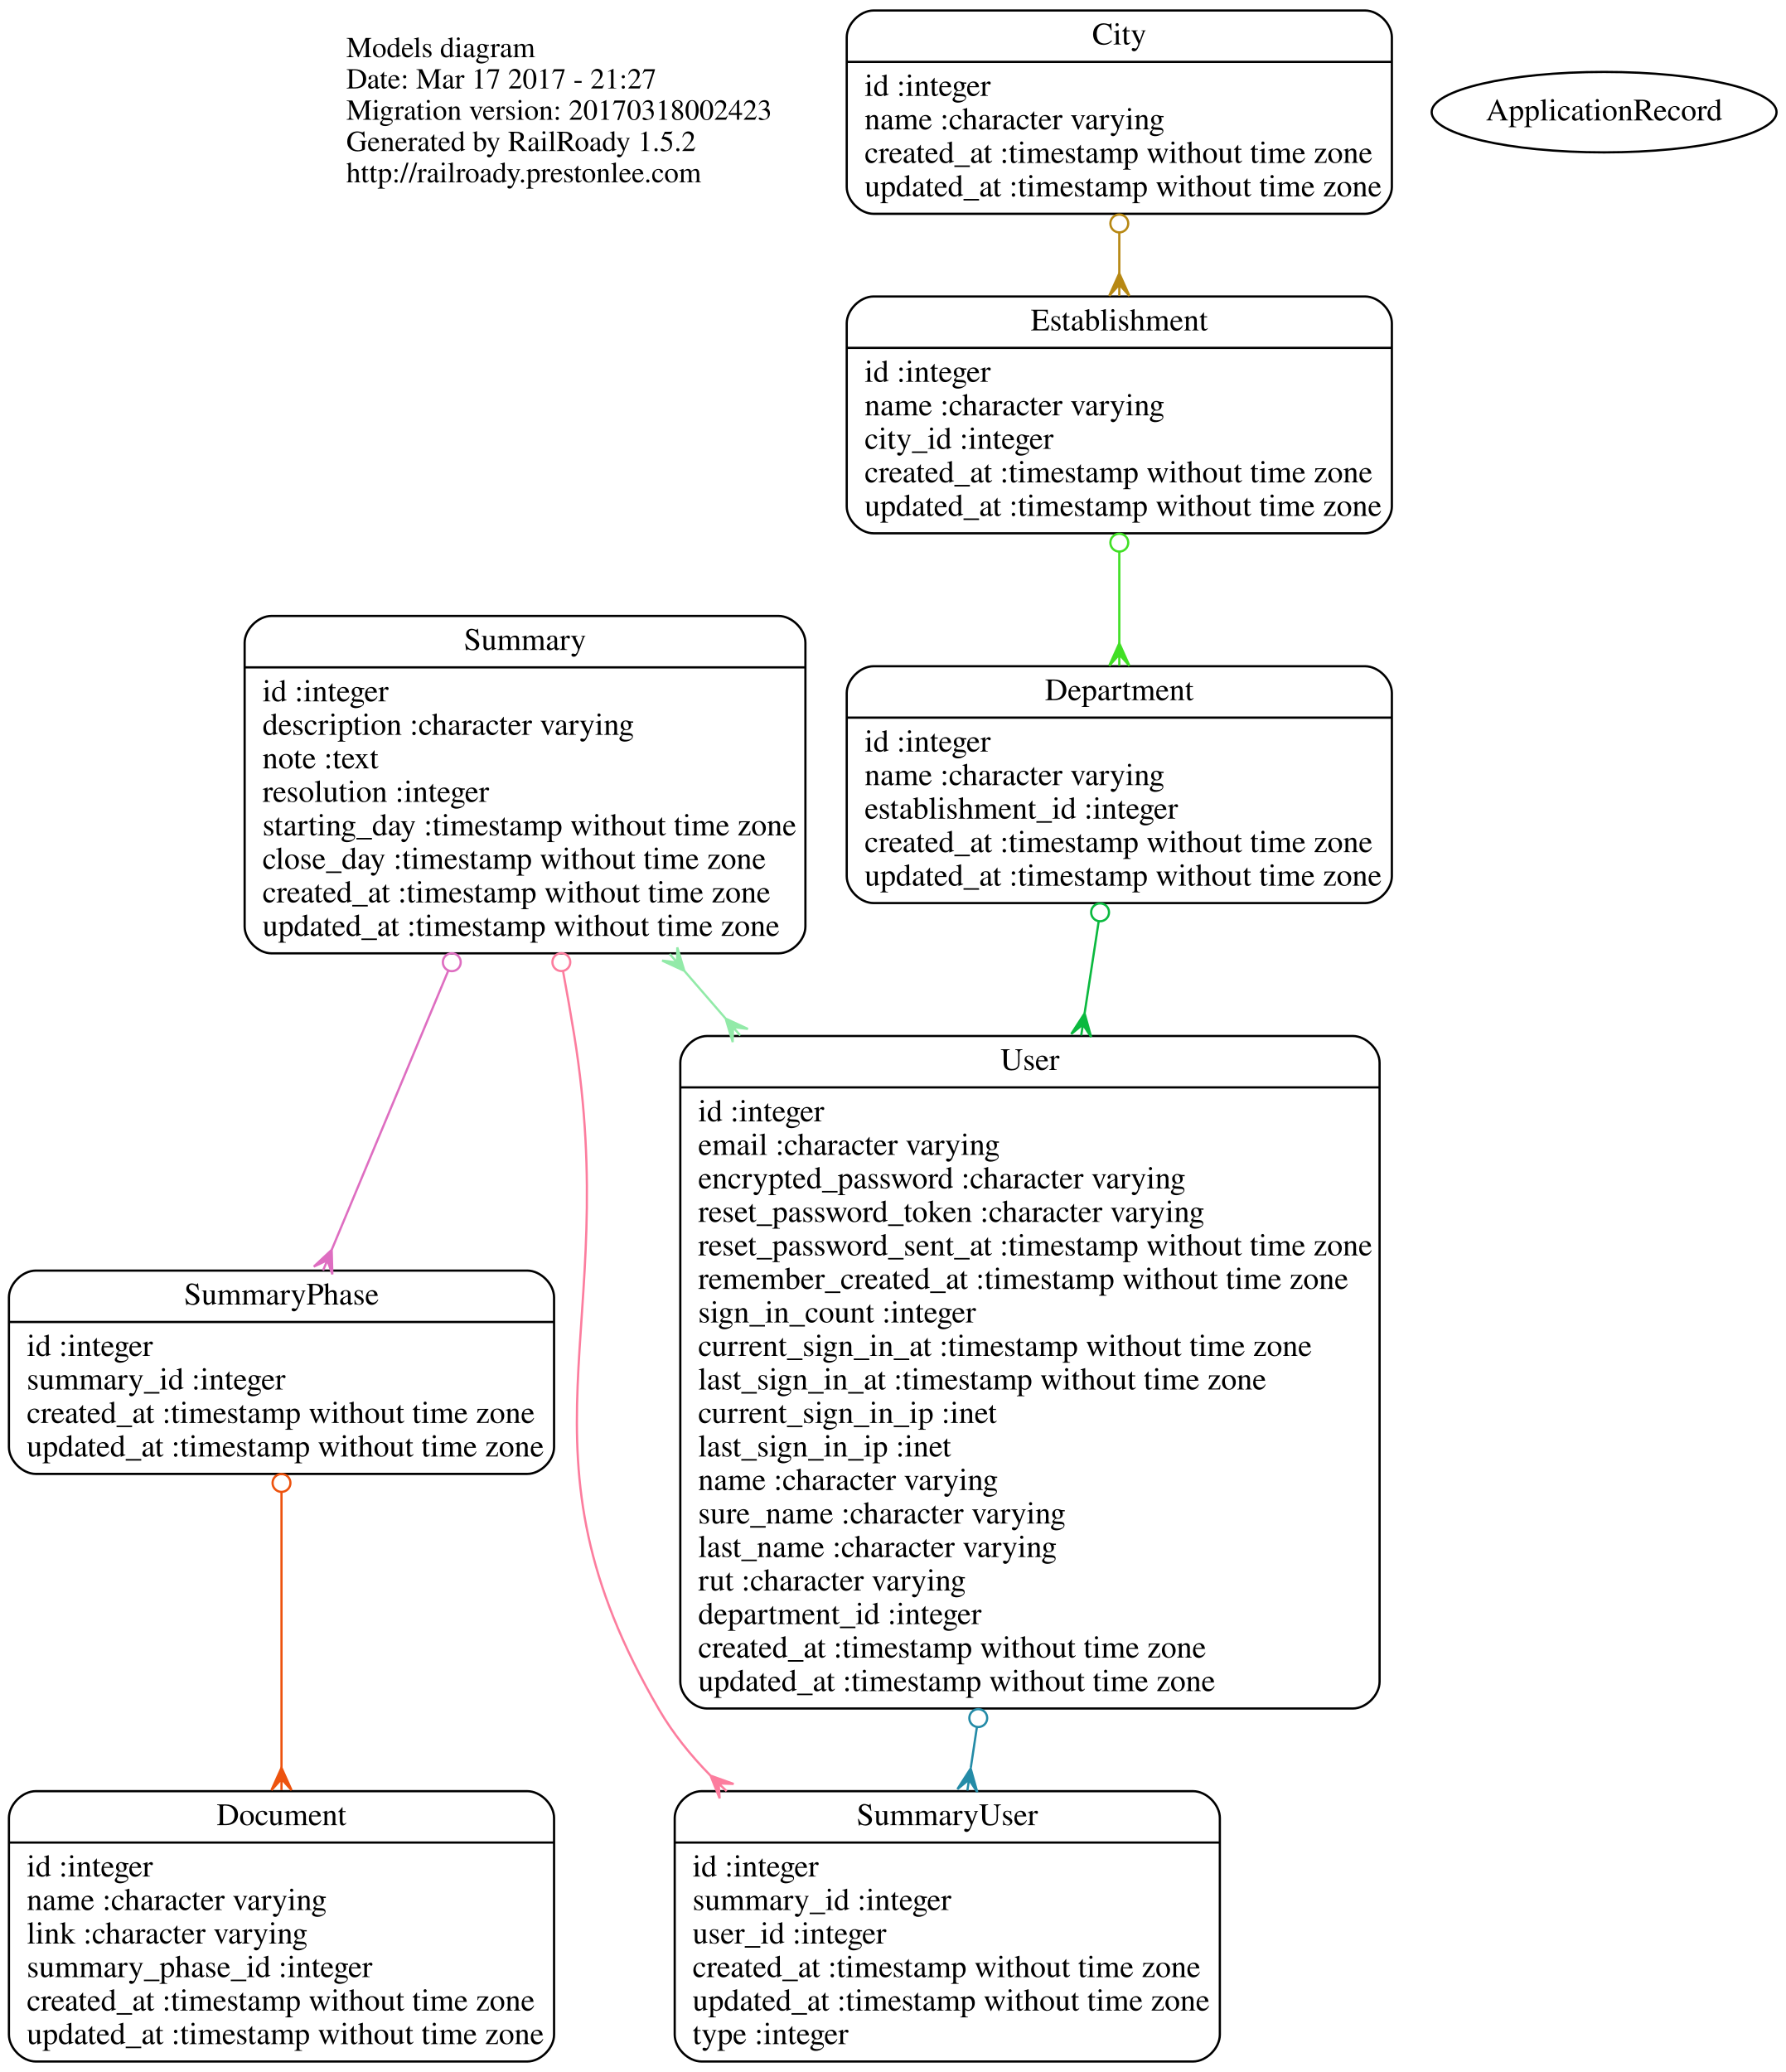
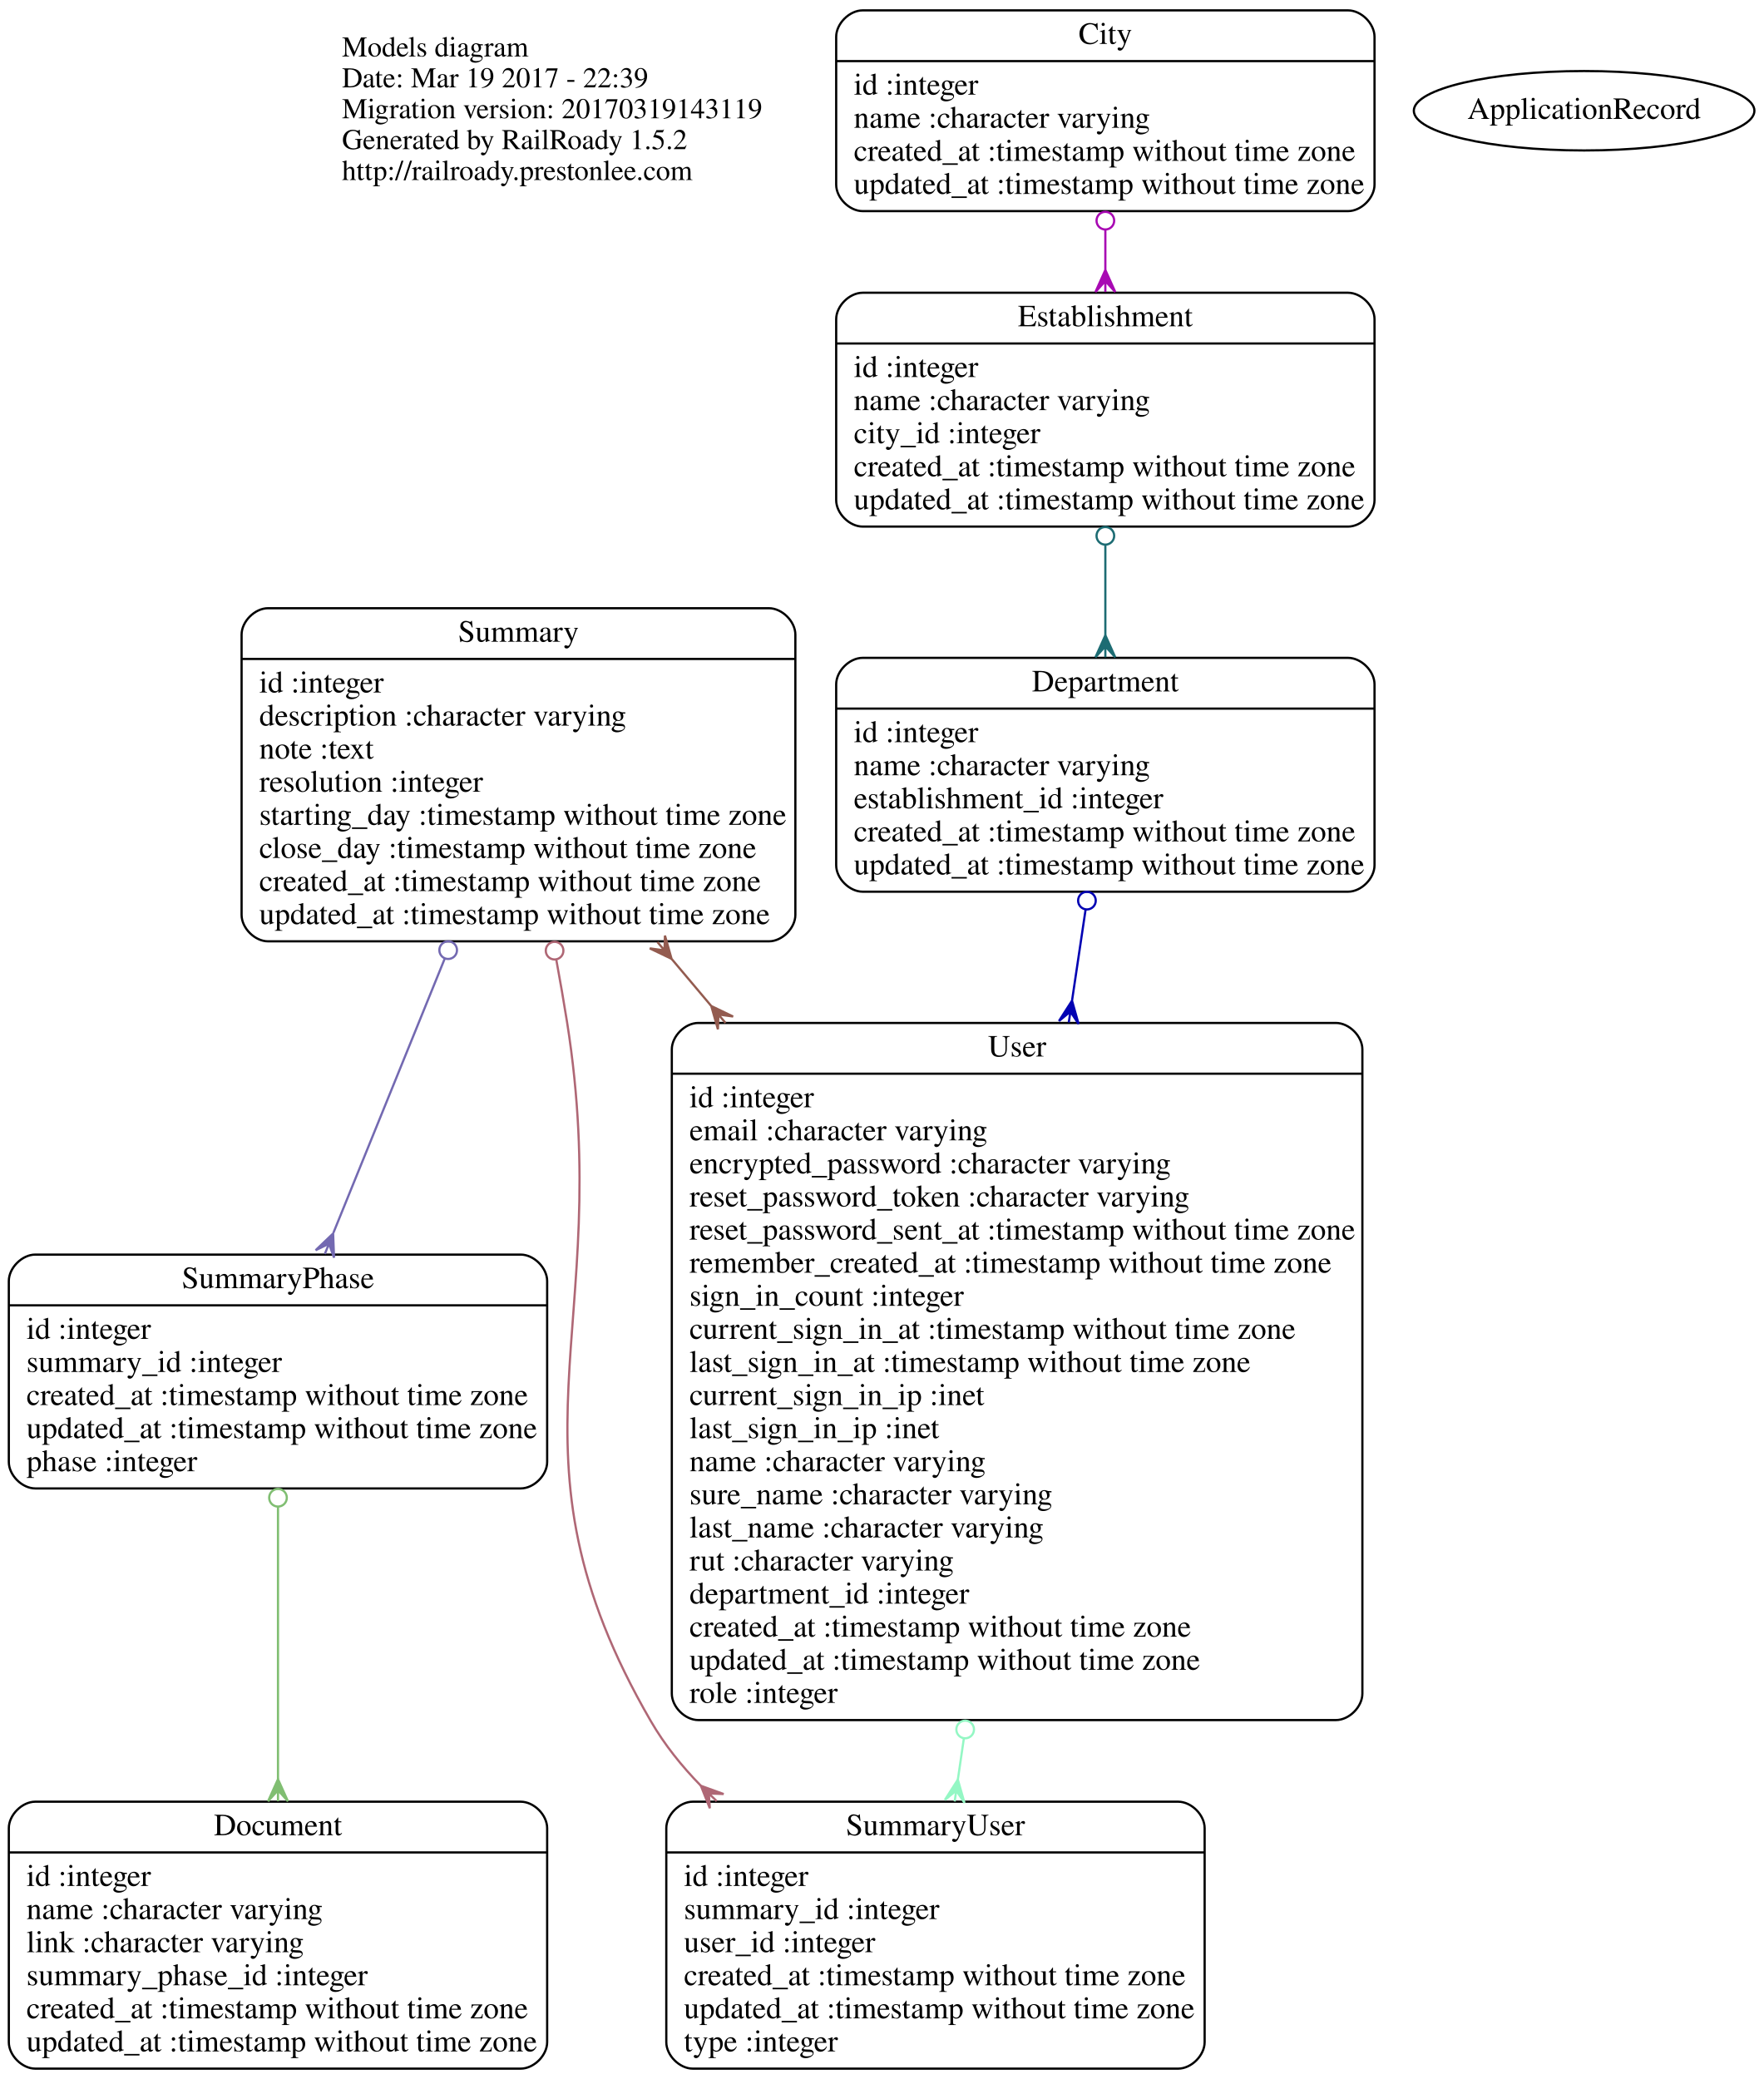
- <svg xmlns="http://www.w3.org/2000/svg" width="799pt" height="927pt" viewBox="0.00 0.00 799.34 927.00">
-   <g id="graph0" class="graph" transform="scale(1 1) rotate(0) translate(4 923)">
-     <polygon fill="none" stroke="none" points="-4,4 -4,-923 795.343,-923 795.343,4 -4,4" />
+ <svg xmlns="http://www.w3.org/2000/svg" width="799pt" height="942pt" viewBox="0.00 0.00 799.34 942.00">
+   <g id="graph0" class="graph" transform="scale(1 1) rotate(0) translate(4 938)">
+     <polygon fill="none" stroke="none" points="-4,4 -4,-938 795.343,-938 795.343,4 -4,4" />
    <g id="node1" class="node">
-       <text text-anchor="start" x="151" y="-897.6" font-family="Times,serif" font-size="13.00">Models diagram</text>
-       <text text-anchor="start" x="151" y="-883.6" font-family="Times,serif" font-size="13.00">Date: Mar 17 2017 - 21:27</text>
-       <text text-anchor="start" x="151" y="-869.6" font-family="Times,serif" font-size="13.00">Migration version: 20170318002423</text>
-       <text text-anchor="start" x="151" y="-855.6" font-family="Times,serif" font-size="13.00">Generated by RailRoady 1.5.2</text>
-       <text text-anchor="start" x="151" y="-841.6" font-family="Times,serif" font-size="13.00">http://railroady.prestonlee.com</text>
+       <text text-anchor="start" x="151" y="-912.6" font-family="Times,serif" font-size="13.00">Models diagram</text>
+       <text text-anchor="start" x="151" y="-898.6" font-family="Times,serif" font-size="13.00">Date: Mar 19 2017 - 22:39</text>
+       <text text-anchor="start" x="151" y="-884.6" font-family="Times,serif" font-size="13.00">Migration version: 20170319143119</text>
+       <text text-anchor="start" x="151" y="-870.6" font-family="Times,serif" font-size="13.00">Generated by RailRoady 1.5.2</text>
+       <text text-anchor="start" x="151" y="-856.6" font-family="Times,serif" font-size="13.00">http://railroady.prestonlee.com</text>
    </g>
    <g id="node2" class="node">
-       <path fill="none" stroke="black" d="M117.5,-496.5C117.5,-496.5 344.5,-496.5 344.5,-496.5 350.5,-496.5 356.5,-502.5 356.5,-508.5 356.5,-508.5 356.5,-635.5 356.5,-635.5 356.5,-641.5 350.5,-647.5 344.5,-647.5 344.5,-647.5 117.5,-647.5 117.5,-647.5 111.5,-647.5 105.5,-641.5 105.5,-635.5 105.5,-635.5 105.5,-508.5 105.5,-508.5 105.5,-502.5 111.5,-496.5 117.5,-496.5" />
-       <text text-anchor="middle" x="231" y="-632.3" font-family="Times,serif" font-size="14.00">Summary</text>
-       <polyline fill="none" stroke="black" points="105.5,-624.5 356.5,-624.5 " />
-       <text text-anchor="start" x="113.5" y="-609.3" font-family="Times,serif" font-size="14.00">id :integer</text>
-       <text text-anchor="start" x="113.5" y="-594.3" font-family="Times,serif" font-size="14.00">description :character varying</text>
-       <text text-anchor="start" x="113.5" y="-579.3" font-family="Times,serif" font-size="14.00">note :text</text>
-       <text text-anchor="start" x="113.5" y="-564.3" font-family="Times,serif" font-size="14.00">resolution :integer</text>
-       <text text-anchor="start" x="113.5" y="-549.3" font-family="Times,serif" font-size="14.00">starting_day :timestamp without time zone</text>
-       <text text-anchor="start" x="113.5" y="-534.3" font-family="Times,serif" font-size="14.00">close_day :timestamp without time zone</text>
-       <text text-anchor="start" x="113.5" y="-519.3" font-family="Times,serif" font-size="14.00">created_at :timestamp without time zone</text>
-       <text text-anchor="start" x="113.5" y="-504.3" font-family="Times,serif" font-size="14.00">updated_at :timestamp without time zone</text>
+       <path fill="none" stroke="black" d="M117.5,-511.5C117.5,-511.5 344.5,-511.5 344.5,-511.5 350.5,-511.5 356.5,-517.5 356.5,-523.5 356.5,-523.5 356.5,-650.5 356.5,-650.5 356.5,-656.5 350.5,-662.5 344.5,-662.5 344.5,-662.5 117.5,-662.5 117.5,-662.5 111.5,-662.5 105.5,-656.5 105.5,-650.5 105.5,-650.5 105.5,-523.5 105.5,-523.5 105.5,-517.5 111.5,-511.5 117.5,-511.5" />
+       <text text-anchor="middle" x="231" y="-647.3" font-family="Times,serif" font-size="14.00">Summary</text>
+       <polyline fill="none" stroke="black" points="105.5,-639.5 356.5,-639.5 " />
+       <text text-anchor="start" x="113.5" y="-624.3" font-family="Times,serif" font-size="14.00">id :integer</text>
+       <text text-anchor="start" x="113.5" y="-609.3" font-family="Times,serif" font-size="14.00">description :character varying</text>
+       <text text-anchor="start" x="113.5" y="-594.3" font-family="Times,serif" font-size="14.00">note :text</text>
+       <text text-anchor="start" x="113.5" y="-579.3" font-family="Times,serif" font-size="14.00">resolution :integer</text>
+       <text text-anchor="start" x="113.5" y="-564.3" font-family="Times,serif" font-size="14.00">starting_day :timestamp without time zone</text>
+       <text text-anchor="start" x="113.5" y="-549.3" font-family="Times,serif" font-size="14.00">close_day :timestamp without time zone</text>
+       <text text-anchor="start" x="113.5" y="-534.3" font-family="Times,serif" font-size="14.00">created_at :timestamp without time zone</text>
+       <text text-anchor="start" x="113.5" y="-519.3" font-family="Times,serif" font-size="14.00">updated_at :timestamp without time zone</text>
    </g>
    <g id="node5" class="node">
-       <path fill="none" stroke="black" d="M12,-263.5C12,-263.5 232,-263.5 232,-263.5 238,-263.5 244,-269.5 244,-275.5 244,-275.5 244,-342.5 244,-342.5 244,-348.5 238,-354.5 232,-354.5 232,-354.5 12,-354.5 12,-354.5 6,-354.5 0,-348.5 0,-342.5 0,-342.5 0,-275.5 0,-275.5 0,-269.5 6,-263.5 12,-263.5" />
-       <text text-anchor="middle" x="122" y="-339.3" font-family="Times,serif" font-size="14.00">SummaryPhase</text>
-       <polyline fill="none" stroke="black" points="0,-331.5 244,-331.5 " />
-       <text text-anchor="start" x="8" y="-316.3" font-family="Times,serif" font-size="14.00">id :integer</text>
-       <text text-anchor="start" x="8" y="-301.3" font-family="Times,serif" font-size="14.00">summary_id :integer</text>
-       <text text-anchor="start" x="8" y="-286.3" font-family="Times,serif" font-size="14.00">created_at :timestamp without time zone</text>
-       <text text-anchor="start" x="8" y="-271.3" font-family="Times,serif" font-size="14.00">updated_at :timestamp without time zone</text>
+       <path fill="none" stroke="black" d="M12,-263.5C12,-263.5 232,-263.5 232,-263.5 238,-263.5 244,-269.5 244,-275.5 244,-275.5 244,-357.5 244,-357.5 244,-363.5 238,-369.5 232,-369.5 232,-369.5 12,-369.5 12,-369.5 6,-369.5 0,-363.5 0,-357.5 0,-357.5 0,-275.5 0,-275.5 0,-269.5 6,-263.5 12,-263.5" />
+       <text text-anchor="middle" x="122" y="-354.3" font-family="Times,serif" font-size="14.00">SummaryPhase</text>
+       <polyline fill="none" stroke="black" points="0,-346.5 244,-346.5 " />
+       <text text-anchor="start" x="8" y="-331.3" font-family="Times,serif" font-size="14.00">id :integer</text>
+       <text text-anchor="start" x="8" y="-316.3" font-family="Times,serif" font-size="14.00">summary_id :integer</text>
+       <text text-anchor="start" x="8" y="-301.3" font-family="Times,serif" font-size="14.00">created_at :timestamp without time zone</text>
+       <text text-anchor="start" x="8" y="-286.3" font-family="Times,serif" font-size="14.00">updated_at :timestamp without time zone</text>
+       <text text-anchor="start" x="8" y="-271.3" font-family="Times,serif" font-size="14.00">phase :integer</text>
    </g>
    <g id="edge1" class="edge">
-       <path fill="none" stroke="#de6ec1" d="M196.587,-488.599C179.577,-447.868 159.532,-399.87 144.508,-363.895" />
-       <ellipse fill="none" stroke="#de6ec1" cx="198.223" cy="-492.517" rx="4" ry="4" />
-       <polygon fill="#de6ec1" stroke="#de6ec1" points="144.46,-363.78 144.759,-352.818 142.533,-359.166 140.606,-354.552 140.606,-354.552 140.606,-354.552 142.533,-359.166 136.454,-356.287 144.46,-363.78 144.46,-363.78" />
+       <path fill="none" stroke="#7369b1" d="M197.601,-503.729C181.347,-463.691 162.132,-416.357 147.141,-379.43" />
+       <ellipse fill="none" stroke="#7369b1" cx="199.133" cy="-507.502" rx="4" ry="4" />
+       <polygon fill="#7369b1" stroke="#7369b1" points="146.99,-379.058 147.398,-368.099 145.109,-374.425 143.228,-369.792 143.228,-369.792 143.228,-369.792 145.109,-374.425 139.059,-371.485 146.99,-379.058 146.99,-379.058" />
    </g>
    <g id="node8" class="node">
-       <path fill="none" stroke="black" d="M312.5,-158.5C312.5,-158.5 601.5,-158.5 601.5,-158.5 607.5,-158.5 613.5,-164.5 613.5,-170.5 613.5,-170.5 613.5,-447.5 613.5,-447.5 613.5,-453.5 607.5,-459.5 601.5,-459.5 601.5,-459.5 312.5,-459.5 312.5,-459.5 306.5,-459.5 300.5,-453.5 300.5,-447.5 300.5,-447.5 300.5,-170.5 300.5,-170.5 300.5,-164.5 306.5,-158.5 312.5,-158.5" />
-       <text text-anchor="middle" x="457" y="-444.3" font-family="Times,serif" font-size="14.00">User</text>
-       <polyline fill="none" stroke="black" points="300.5,-436.5 613.5,-436.5 " />
-       <text text-anchor="start" x="308.5" y="-421.3" font-family="Times,serif" font-size="14.00">id :integer</text>
-       <text text-anchor="start" x="308.5" y="-406.3" font-family="Times,serif" font-size="14.00">email :character varying</text>
-       <text text-anchor="start" x="308.5" y="-391.3" font-family="Times,serif" font-size="14.00">encrypted_password :character varying</text>
-       <text text-anchor="start" x="308.5" y="-376.3" font-family="Times,serif" font-size="14.00">reset_password_token :character varying</text>
-       <text text-anchor="start" x="308.5" y="-361.3" font-family="Times,serif" font-size="14.00">reset_password_sent_at :timestamp without time zone</text>
-       <text text-anchor="start" x="308.5" y="-346.3" font-family="Times,serif" font-size="14.00">remember_created_at :timestamp without time zone</text>
-       <text text-anchor="start" x="308.5" y="-331.3" font-family="Times,serif" font-size="14.00">sign_in_count :integer</text>
-       <text text-anchor="start" x="308.5" y="-316.3" font-family="Times,serif" font-size="14.00">current_sign_in_at :timestamp without time zone</text>
-       <text text-anchor="start" x="308.5" y="-301.3" font-family="Times,serif" font-size="14.00">last_sign_in_at :timestamp without time zone</text>
-       <text text-anchor="start" x="308.5" y="-286.3" font-family="Times,serif" font-size="14.00">current_sign_in_ip :inet</text>
-       <text text-anchor="start" x="308.5" y="-271.3" font-family="Times,serif" font-size="14.00">last_sign_in_ip :inet</text>
-       <text text-anchor="start" x="308.5" y="-256.3" font-family="Times,serif" font-size="14.00">name :character varying</text>
-       <text text-anchor="start" x="308.5" y="-241.3" font-family="Times,serif" font-size="14.00">sure_name :character varying</text>
-       <text text-anchor="start" x="308.5" y="-226.3" font-family="Times,serif" font-size="14.00">last_name :character varying</text>
-       <text text-anchor="start" x="308.5" y="-211.3" font-family="Times,serif" font-size="14.00">rut :character varying</text>
-       <text text-anchor="start" x="308.5" y="-196.3" font-family="Times,serif" font-size="14.00">department_id :integer</text>
-       <text text-anchor="start" x="308.5" y="-181.3" font-family="Times,serif" font-size="14.00">created_at :timestamp without time zone</text>
-       <text text-anchor="start" x="308.5" y="-166.3" font-family="Times,serif" font-size="14.00">updated_at :timestamp without time zone</text>
+       <path fill="none" stroke="black" d="M312.5,-158.5C312.5,-158.5 601.5,-158.5 601.5,-158.5 607.5,-158.5 613.5,-164.5 613.5,-170.5 613.5,-170.5 613.5,-462.5 613.5,-462.5 613.5,-468.5 607.5,-474.5 601.5,-474.5 601.5,-474.5 312.5,-474.5 312.5,-474.5 306.5,-474.5 300.5,-468.5 300.5,-462.5 300.5,-462.5 300.5,-170.5 300.5,-170.5 300.5,-164.5 306.5,-158.5 312.5,-158.5" />
+       <text text-anchor="middle" x="457" y="-459.3" font-family="Times,serif" font-size="14.00">User</text>
+       <polyline fill="none" stroke="black" points="300.5,-451.5 613.5,-451.5 " />
+       <text text-anchor="start" x="308.5" y="-436.3" font-family="Times,serif" font-size="14.00">id :integer</text>
+       <text text-anchor="start" x="308.5" y="-421.3" font-family="Times,serif" font-size="14.00">email :character varying</text>
+       <text text-anchor="start" x="308.5" y="-406.3" font-family="Times,serif" font-size="14.00">encrypted_password :character varying</text>
+       <text text-anchor="start" x="308.5" y="-391.3" font-family="Times,serif" font-size="14.00">reset_password_token :character varying</text>
+       <text text-anchor="start" x="308.5" y="-376.3" font-family="Times,serif" font-size="14.00">reset_password_sent_at :timestamp without time zone</text>
+       <text text-anchor="start" x="308.5" y="-361.3" font-family="Times,serif" font-size="14.00">remember_created_at :timestamp without time zone</text>
+       <text text-anchor="start" x="308.5" y="-346.3" font-family="Times,serif" font-size="14.00">sign_in_count :integer</text>
+       <text text-anchor="start" x="308.5" y="-331.3" font-family="Times,serif" font-size="14.00">current_sign_in_at :timestamp without time zone</text>
+       <text text-anchor="start" x="308.5" y="-316.3" font-family="Times,serif" font-size="14.00">last_sign_in_at :timestamp without time zone</text>
+       <text text-anchor="start" x="308.5" y="-301.3" font-family="Times,serif" font-size="14.00">current_sign_in_ip :inet</text>
+       <text text-anchor="start" x="308.5" y="-286.3" font-family="Times,serif" font-size="14.00">last_sign_in_ip :inet</text>
+       <text text-anchor="start" x="308.5" y="-271.3" font-family="Times,serif" font-size="14.00">name :character varying</text>
+       <text text-anchor="start" x="308.5" y="-256.3" font-family="Times,serif" font-size="14.00">sure_name :character varying</text>
+       <text text-anchor="start" x="308.5" y="-241.3" font-family="Times,serif" font-size="14.00">last_name :character varying</text>
+       <text text-anchor="start" x="308.5" y="-226.3" font-family="Times,serif" font-size="14.00">rut :character varying</text>
+       <text text-anchor="start" x="308.5" y="-211.3" font-family="Times,serif" font-size="14.00">department_id :integer</text>
+       <text text-anchor="start" x="308.5" y="-196.3" font-family="Times,serif" font-size="14.00">created_at :timestamp without time zone</text>
+       <text text-anchor="start" x="308.5" y="-181.3" font-family="Times,serif" font-size="14.00">updated_at :timestamp without time zone</text>
+       <text text-anchor="start" x="308.5" y="-166.3" font-family="Times,serif" font-size="14.00">role :integer</text>
    </g>
    <g id="edge3" class="edge">
-       <path fill="none" stroke="#92eaa8" d="M302.439,-488.497C308.347,-481.674 314.431,-474.648 320.613,-467.509" />
-       <polygon fill="#92eaa8" stroke="#92eaa8" points="302.309,-488.648 292.361,-493.262 299.036,-492.428 295.763,-496.208 295.763,-496.208 295.763,-496.208 299.036,-492.428 299.164,-499.154 302.309,-488.648 302.309,-488.648" />
-       <polygon fill="#92eaa8" stroke="#92eaa8" points="320.809,-467.282 330.757,-462.668 324.082,-463.502 327.355,-459.723 327.355,-459.723 327.355,-459.723 324.082,-463.502 323.953,-456.777 320.809,-467.282 320.809,-467.282" />
+       <path fill="none" stroke="#935b4f" d="M300.468,-503.468C306.235,-496.617 312.181,-489.553 318.231,-482.365" />
+       <polygon fill="#935b4f" stroke="#935b4f" points="300.393,-503.557 290.511,-508.31 297.173,-507.382 293.954,-511.208 293.954,-511.208 293.954,-511.208 297.173,-507.382 297.396,-514.106 300.393,-503.557 300.393,-503.557" />
+       <polygon fill="#935b4f" stroke="#935b4f" points="318.393,-482.173 328.275,-477.42 321.613,-478.347 324.832,-474.522 324.832,-474.522 324.832,-474.522 321.613,-478.347 321.39,-471.624 318.393,-482.173 318.393,-482.173" />
    </g>
    <g id="node9" class="node">
      <path fill="none" stroke="black" d="M310,-0.5C310,-0.5 530,-0.5 530,-0.5 536,-0.5 542,-6.5 542,-12.5 542,-12.5 542,-109.5 542,-109.5 542,-115.5 536,-121.5 530,-121.5 530,-121.5 310,-121.5 310,-121.5 304,-121.5 298,-115.5 298,-109.5 298,-109.5 298,-12.5 298,-12.5 298,-6.5 304,-0.5 310,-0.5" />
      <text text-anchor="middle" x="420" y="-106.3" font-family="Times,serif" font-size="14.00">SummaryUser</text>
      <polyline fill="none" stroke="black" points="298,-98.5 542,-98.5 " />
      <text text-anchor="start" x="306" y="-83.3" font-family="Times,serif" font-size="14.00">id :integer</text>
      <text text-anchor="start" x="306" y="-68.3" font-family="Times,serif" font-size="14.00">summary_id :integer</text>
      <text text-anchor="start" x="306" y="-53.3" font-family="Times,serif" font-size="14.00">user_id :integer</text>
      <text text-anchor="start" x="306" y="-38.3" font-family="Times,serif" font-size="14.00">created_at :timestamp without time zone</text>
      <text text-anchor="start" x="306" y="-23.3" font-family="Times,serif" font-size="14.00">updated_at :timestamp without time zone</text>
      <text text-anchor="start" x="306" y="-8.3" font-family="Times,serif" font-size="14.00">type :integer</text>
    </g>
    <g id="edge2" class="edge">
-       <path fill="none" stroke="#fc7d9e" d="M248.025,-488.472C249.803,-478.89 251.505,-469.242 253,-460 274.608,-326.456 222.833,-274.851 291,-158 297.216,-147.345 305.129,-137.508 313.969,-128.524" />
-       <ellipse fill="none" stroke="#fc7d9e" cx="247.255" cy="-492.564" rx="4" ry="4" />
-       <polygon fill="#fc7d9e" stroke="#fc7d9e" points="314.048,-128.448 324.368,-124.74 317.645,-124.975 321.242,-121.503 321.242,-121.503 321.242,-121.503 317.645,-124.975 318.117,-118.265 314.048,-128.448 314.048,-128.448" />
+       <path fill="none" stroke="#af6775" d="M248.123,-503.245C249.875,-493.739 251.544,-484.171 253,-475 275.254,-334.858 219.859,-280.776 291,-158 297.129,-147.422 304.937,-137.654 313.669,-128.728" />
+       <ellipse fill="none" stroke="#af6775" cx="247.369" cy="-507.274" rx="4" ry="4" />
+       <polygon fill="#af6775" stroke="#af6775" points="313.68,-128.716 323.99,-124.979 317.268,-125.233 320.855,-121.75 320.855,-121.75 320.855,-121.75 317.268,-125.233 317.721,-118.522 313.68,-128.716 313.68,-128.716" />
    </g>
    <g id="node3" class="node">
-       <path fill="none" stroke="black" d="M387,-519C387,-519 607,-519 607,-519 613,-519 619,-525 619,-531 619,-531 619,-613 619,-613 619,-619 613,-625 607,-625 607,-625 387,-625 387,-625 381,-625 375,-619 375,-613 375,-613 375,-531 375,-531 375,-525 381,-519 387,-519" />
-       <text text-anchor="middle" x="497" y="-609.8" font-family="Times,serif" font-size="14.00">Department</text>
-       <polyline fill="none" stroke="black" points="375,-602 619,-602 " />
-       <text text-anchor="start" x="383" y="-586.8" font-family="Times,serif" font-size="14.00">id :integer</text>
-       <text text-anchor="start" x="383" y="-571.8" font-family="Times,serif" font-size="14.00">name :character varying</text>
-       <text text-anchor="start" x="383" y="-556.8" font-family="Times,serif" font-size="14.00">establishment_id :integer</text>
-       <text text-anchor="start" x="383" y="-541.8" font-family="Times,serif" font-size="14.00">created_at :timestamp without time zone</text>
-       <text text-anchor="start" x="383" y="-526.8" font-family="Times,serif" font-size="14.00">updated_at :timestamp without time zone</text>
+       <path fill="none" stroke="black" d="M387,-534C387,-534 607,-534 607,-534 613,-534 619,-540 619,-546 619,-546 619,-628 619,-628 619,-634 613,-640 607,-640 607,-640 387,-640 387,-640 381,-640 375,-634 375,-628 375,-628 375,-546 375,-546 375,-540 381,-534 387,-534" />
+       <text text-anchor="middle" x="497" y="-624.8" font-family="Times,serif" font-size="14.00">Department</text>
+       <polyline fill="none" stroke="black" points="375,-617 619,-617 " />
+       <text text-anchor="start" x="383" y="-601.8" font-family="Times,serif" font-size="14.00">id :integer</text>
+       <text text-anchor="start" x="383" y="-586.8" font-family="Times,serif" font-size="14.00">name :character varying</text>
+       <text text-anchor="start" x="383" y="-571.8" font-family="Times,serif" font-size="14.00">establishment_id :integer</text>
+       <text text-anchor="start" x="383" y="-556.8" font-family="Times,serif" font-size="14.00">created_at :timestamp without time zone</text>
+       <text text-anchor="start" x="383" y="-541.8" font-family="Times,serif" font-size="14.00">updated_at :timestamp without time zone</text>
    </g>
    <g id="edge4" class="edge">
-       <path fill="none" stroke="#0bb93f" d="M487.78,-510.837C485.838,-498.167 483.703,-484.235 481.49,-469.799" />
-       <ellipse fill="none" stroke="#0bb93f" cx="488.396" cy="-514.856" rx="4" ry="4" />
-       <polygon fill="#0bb93f" stroke="#0bb93f" points="481.463,-469.618 484.396,-459.052 480.705,-464.676 479.948,-459.734 479.948,-459.734 479.948,-459.734 480.705,-464.676 475.5,-460.415 481.463,-469.618 481.463,-469.618" />
+       <path fill="none" stroke="#0202b3" d="M488.053,-525.944C486.166,-513.278 484.088,-499.327 481.928,-484.826" />
+       <ellipse fill="none" stroke="#0202b3" cx="488.651" cy="-529.956" rx="4" ry="4" />
+       <polygon fill="#0202b3" stroke="#0202b3" points="481.894,-484.6 484.871,-474.046 481.157,-479.654 480.42,-474.709 480.42,-474.709 480.42,-474.709 481.157,-479.654 475.969,-475.372 481.894,-484.6 481.894,-484.6" />
    </g>
    <g id="node4" class="node">
-       <path fill="none" stroke="black" d="M387,-827.5C387,-827.5 607,-827.5 607,-827.5 613,-827.5 619,-833.5 619,-839.5 619,-839.5 619,-906.5 619,-906.5 619,-912.5 613,-918.5 607,-918.5 607,-918.5 387,-918.5 387,-918.5 381,-918.5 375,-912.5 375,-906.5 375,-906.5 375,-839.5 375,-839.5 375,-833.5 381,-827.5 387,-827.5" />
-       <text text-anchor="middle" x="497" y="-903.3" font-family="Times,serif" font-size="14.00">City</text>
-       <polyline fill="none" stroke="black" points="375,-895.5 619,-895.5 " />
-       <text text-anchor="start" x="383" y="-880.3" font-family="Times,serif" font-size="14.00">id :integer</text>
-       <text text-anchor="start" x="383" y="-865.3" font-family="Times,serif" font-size="14.00">name :character varying</text>
-       <text text-anchor="start" x="383" y="-850.3" font-family="Times,serif" font-size="14.00">created_at :timestamp without time zone</text>
-       <text text-anchor="start" x="383" y="-835.3" font-family="Times,serif" font-size="14.00">updated_at :timestamp without time zone</text>
+       <path fill="none" stroke="black" d="M387,-842.5C387,-842.5 607,-842.5 607,-842.5 613,-842.5 619,-848.5 619,-854.5 619,-854.5 619,-921.5 619,-921.5 619,-927.5 613,-933.5 607,-933.5 607,-933.5 387,-933.5 387,-933.5 381,-933.5 375,-927.5 375,-921.5 375,-921.5 375,-854.5 375,-854.5 375,-848.5 381,-842.5 387,-842.5" />
+       <text text-anchor="middle" x="497" y="-918.3" font-family="Times,serif" font-size="14.00">City</text>
+       <polyline fill="none" stroke="black" points="375,-910.5 619,-910.5 " />
+       <text text-anchor="start" x="383" y="-895.3" font-family="Times,serif" font-size="14.00">id :integer</text>
+       <text text-anchor="start" x="383" y="-880.3" font-family="Times,serif" font-size="14.00">name :character varying</text>
+       <text text-anchor="start" x="383" y="-865.3" font-family="Times,serif" font-size="14.00">created_at :timestamp without time zone</text>
+       <text text-anchor="start" x="383" y="-850.3" font-family="Times,serif" font-size="14.00">updated_at :timestamp without time zone</text>
    </g>
    <g id="node10" class="node">
-       <path fill="none" stroke="black" d="M387,-684.5C387,-684.5 607,-684.5 607,-684.5 613,-684.5 619,-690.5 619,-696.5 619,-696.5 619,-778.5 619,-778.5 619,-784.5 613,-790.5 607,-790.5 607,-790.5 387,-790.5 387,-790.5 381,-790.5 375,-784.5 375,-778.5 375,-778.5 375,-696.5 375,-696.5 375,-690.5 381,-684.5 387,-684.5" />
-       <text text-anchor="middle" x="497" y="-775.3" font-family="Times,serif" font-size="14.00">Establishment</text>
-       <polyline fill="none" stroke="black" points="375,-767.5 619,-767.5 " />
-       <text text-anchor="start" x="383" y="-752.3" font-family="Times,serif" font-size="14.00">id :integer</text>
-       <text text-anchor="start" x="383" y="-737.3" font-family="Times,serif" font-size="14.00">name :character varying</text>
-       <text text-anchor="start" x="383" y="-722.3" font-family="Times,serif" font-size="14.00">city_id :integer</text>
-       <text text-anchor="start" x="383" y="-707.3" font-family="Times,serif" font-size="14.00">created_at :timestamp without time zone</text>
-       <text text-anchor="start" x="383" y="-692.3" font-family="Times,serif" font-size="14.00">updated_at :timestamp without time zone</text>
+       <path fill="none" stroke="black" d="M387,-699.5C387,-699.5 607,-699.5 607,-699.5 613,-699.5 619,-705.5 619,-711.5 619,-711.5 619,-793.5 619,-793.5 619,-799.5 613,-805.5 607,-805.5 607,-805.5 387,-805.5 387,-805.5 381,-805.5 375,-799.5 375,-793.5 375,-793.5 375,-711.5 375,-711.5 375,-705.5 381,-699.5 387,-699.5" />
+       <text text-anchor="middle" x="497" y="-790.3" font-family="Times,serif" font-size="14.00">Establishment</text>
+       <polyline fill="none" stroke="black" points="375,-782.5 619,-782.5 " />
+       <text text-anchor="start" x="383" y="-767.3" font-family="Times,serif" font-size="14.00">id :integer</text>
+       <text text-anchor="start" x="383" y="-752.3" font-family="Times,serif" font-size="14.00">name :character varying</text>
+       <text text-anchor="start" x="383" y="-737.3" font-family="Times,serif" font-size="14.00">city_id :integer</text>
+       <text text-anchor="start" x="383" y="-722.3" font-family="Times,serif" font-size="14.00">created_at :timestamp without time zone</text>
+       <text text-anchor="start" x="383" y="-707.3" font-family="Times,serif" font-size="14.00">updated_at :timestamp without time zone</text>
    </g>
    <g id="edge5" class="edge">
-       <path fill="none" stroke="#b78813" d="M497,-819.111C497,-813.148 497,-807.03 497,-800.96" />
-       <ellipse fill="none" stroke="#b78813" cx="497" cy="-823.175" rx="4" ry="4" />
-       <polygon fill="#b78813" stroke="#b78813" points="497,-800.824 501.5,-790.824 497,-795.824 497,-790.824 497,-790.824 497,-790.824 497,-795.824 492.5,-790.824 497,-800.824 497,-800.824" />
+       <path fill="none" stroke="#a809b3" d="M497,-834.111C497,-828.148 497,-822.03 497,-815.96" />
+       <ellipse fill="none" stroke="#a809b3" cx="497" cy="-838.175" rx="4" ry="4" />
+       <polygon fill="#a809b3" stroke="#a809b3" points="497,-815.824 501.5,-805.824 497,-810.824 497,-805.824 497,-805.824 497,-805.824 497,-810.824 492.5,-805.824 497,-815.824 497,-815.824" />
    </g>
    <g id="node7" class="node">
      <path fill="none" stroke="black" d="M12,-0.5C12,-0.5 232,-0.5 232,-0.5 238,-0.5 244,-6.5 244,-12.5 244,-12.5 244,-109.5 244,-109.5 244,-115.5 238,-121.5 232,-121.5 232,-121.5 12,-121.5 12,-121.5 6,-121.5 0,-115.5 0,-109.5 0,-109.5 0,-12.5 0,-12.5 0,-6.5 6,-0.5 12,-0.5" />
      <text text-anchor="middle" x="122" y="-106.3" font-family="Times,serif" font-size="14.00">Document</text>
      <polyline fill="none" stroke="black" points="0,-98.5 244,-98.5 " />
      <text text-anchor="start" x="8" y="-83.3" font-family="Times,serif" font-size="14.00">id :integer</text>
      <text text-anchor="start" x="8" y="-68.3" font-family="Times,serif" font-size="14.00">name :character varying</text>
      <text text-anchor="start" x="8" y="-53.3" font-family="Times,serif" font-size="14.00">link :character varying</text>
      <text text-anchor="start" x="8" y="-38.3" font-family="Times,serif" font-size="14.00">summary_phase_id :integer</text>
      <text text-anchor="start" x="8" y="-23.3" font-family="Times,serif" font-size="14.00">created_at :timestamp without time zone</text>
      <text text-anchor="start" x="8" y="-8.3" font-family="Times,serif" font-size="14.00">updated_at :timestamp without time zone</text>
    </g>
    <g id="edge6" class="edge">
-       <path fill="none" stroke="#ed530e" d="M122,-255.326C122,-219.319 122,-171.203 122,-131.981" />
-       <ellipse fill="none" stroke="#ed530e" cx="122" cy="-259.451" rx="4" ry="4" />
-       <polygon fill="#ed530e" stroke="#ed530e" points="122,-131.955 126.5,-121.955 122,-126.955 122,-121.955 122,-121.955 122,-121.955 122,-126.955 117.5,-121.955 122,-131.955 122,-131.955" />
+       <path fill="none" stroke="#80be72" d="M122,-255.128C122,-218.087 122,-170.508 122,-131.845" />
+       <ellipse fill="none" stroke="#80be72" cx="122" cy="-259.282" rx="4" ry="4" />
+       <polygon fill="#80be72" stroke="#80be72" points="122,-131.707 126.5,-121.707 122,-126.707 122,-121.707 122,-121.707 122,-121.707 122,-126.707 117.5,-121.707 122,-131.707 122,-131.707" />
    </g>
    <g id="node6" class="node">
-       <ellipse fill="none" stroke="black" cx="714" cy="-873" rx="77.187" ry="18" />
-       <text text-anchor="middle" x="714" y="-869.3" font-family="Times,serif" font-size="14.00">ApplicationRecord</text>
+       <ellipse fill="none" stroke="black" cx="714" cy="-888" rx="77.187" ry="18" />
+       <text text-anchor="middle" x="714" y="-884.3" font-family="Times,serif" font-size="14.00">ApplicationRecord</text>
    </g>
    <g id="edge7" class="edge">
-       <path fill="none" stroke="#248ba7" d="M433.26,-150.164C432.33,-143.977 431.419,-137.919 430.537,-132.059" />
-       <ellipse fill="none" stroke="#248ba7" cx="433.869" cy="-154.211" rx="4" ry="4" />
-       <polygon fill="#248ba7" stroke="#248ba7" points="430.473,-131.628 433.435,-121.07 429.729,-126.684 428.985,-121.739 428.985,-121.739 428.985,-121.739 429.729,-126.684 424.535,-122.409 430.473,-131.628 430.473,-131.628" />
+       <path fill="none" stroke="#94f7c4" d="M432.866,-150.147C431.935,-143.772 431.026,-137.54 430.148,-131.526" />
+       <ellipse fill="none" stroke="#94f7c4" cx="433.463" cy="-154.241" rx="4" ry="4" />
+       <polygon fill="#94f7c4" stroke="#94f7c4" points="430.147,-131.518 433.155,-120.973 429.425,-126.57 428.702,-121.623 428.702,-121.623 428.702,-121.623 429.425,-126.57 424.25,-122.273 430.147,-131.518 430.147,-131.518" />
    </g>
    <g id="edge8" class="edge">
-       <path fill="none" stroke="#41df25" d="M497,-676.223C497,-662.893 497,-648.742 497,-635.332" />
-       <ellipse fill="none" stroke="#41df25" cx="497" cy="-680.318" rx="4" ry="4" />
-       <polygon fill="#41df25" stroke="#41df25" points="497,-635.247 501.5,-625.247 497,-630.247 497,-625.247 497,-625.247 497,-625.247 497,-630.247 492.5,-625.247 497,-635.247 497,-635.247" />
+       <path fill="none" stroke="#1d6c73" d="M497,-691.223C497,-677.893 497,-663.742 497,-650.332" />
+       <ellipse fill="none" stroke="#1d6c73" cx="497" cy="-695.318" rx="4" ry="4" />
+       <polygon fill="#1d6c73" stroke="#1d6c73" points="497,-650.247 501.5,-640.247 497,-645.247 497,-640.247 497,-640.247 497,-640.247 497,-645.247 492.5,-640.247 497,-650.247 497,-650.247" />
    </g>
  </g>
</svg>
